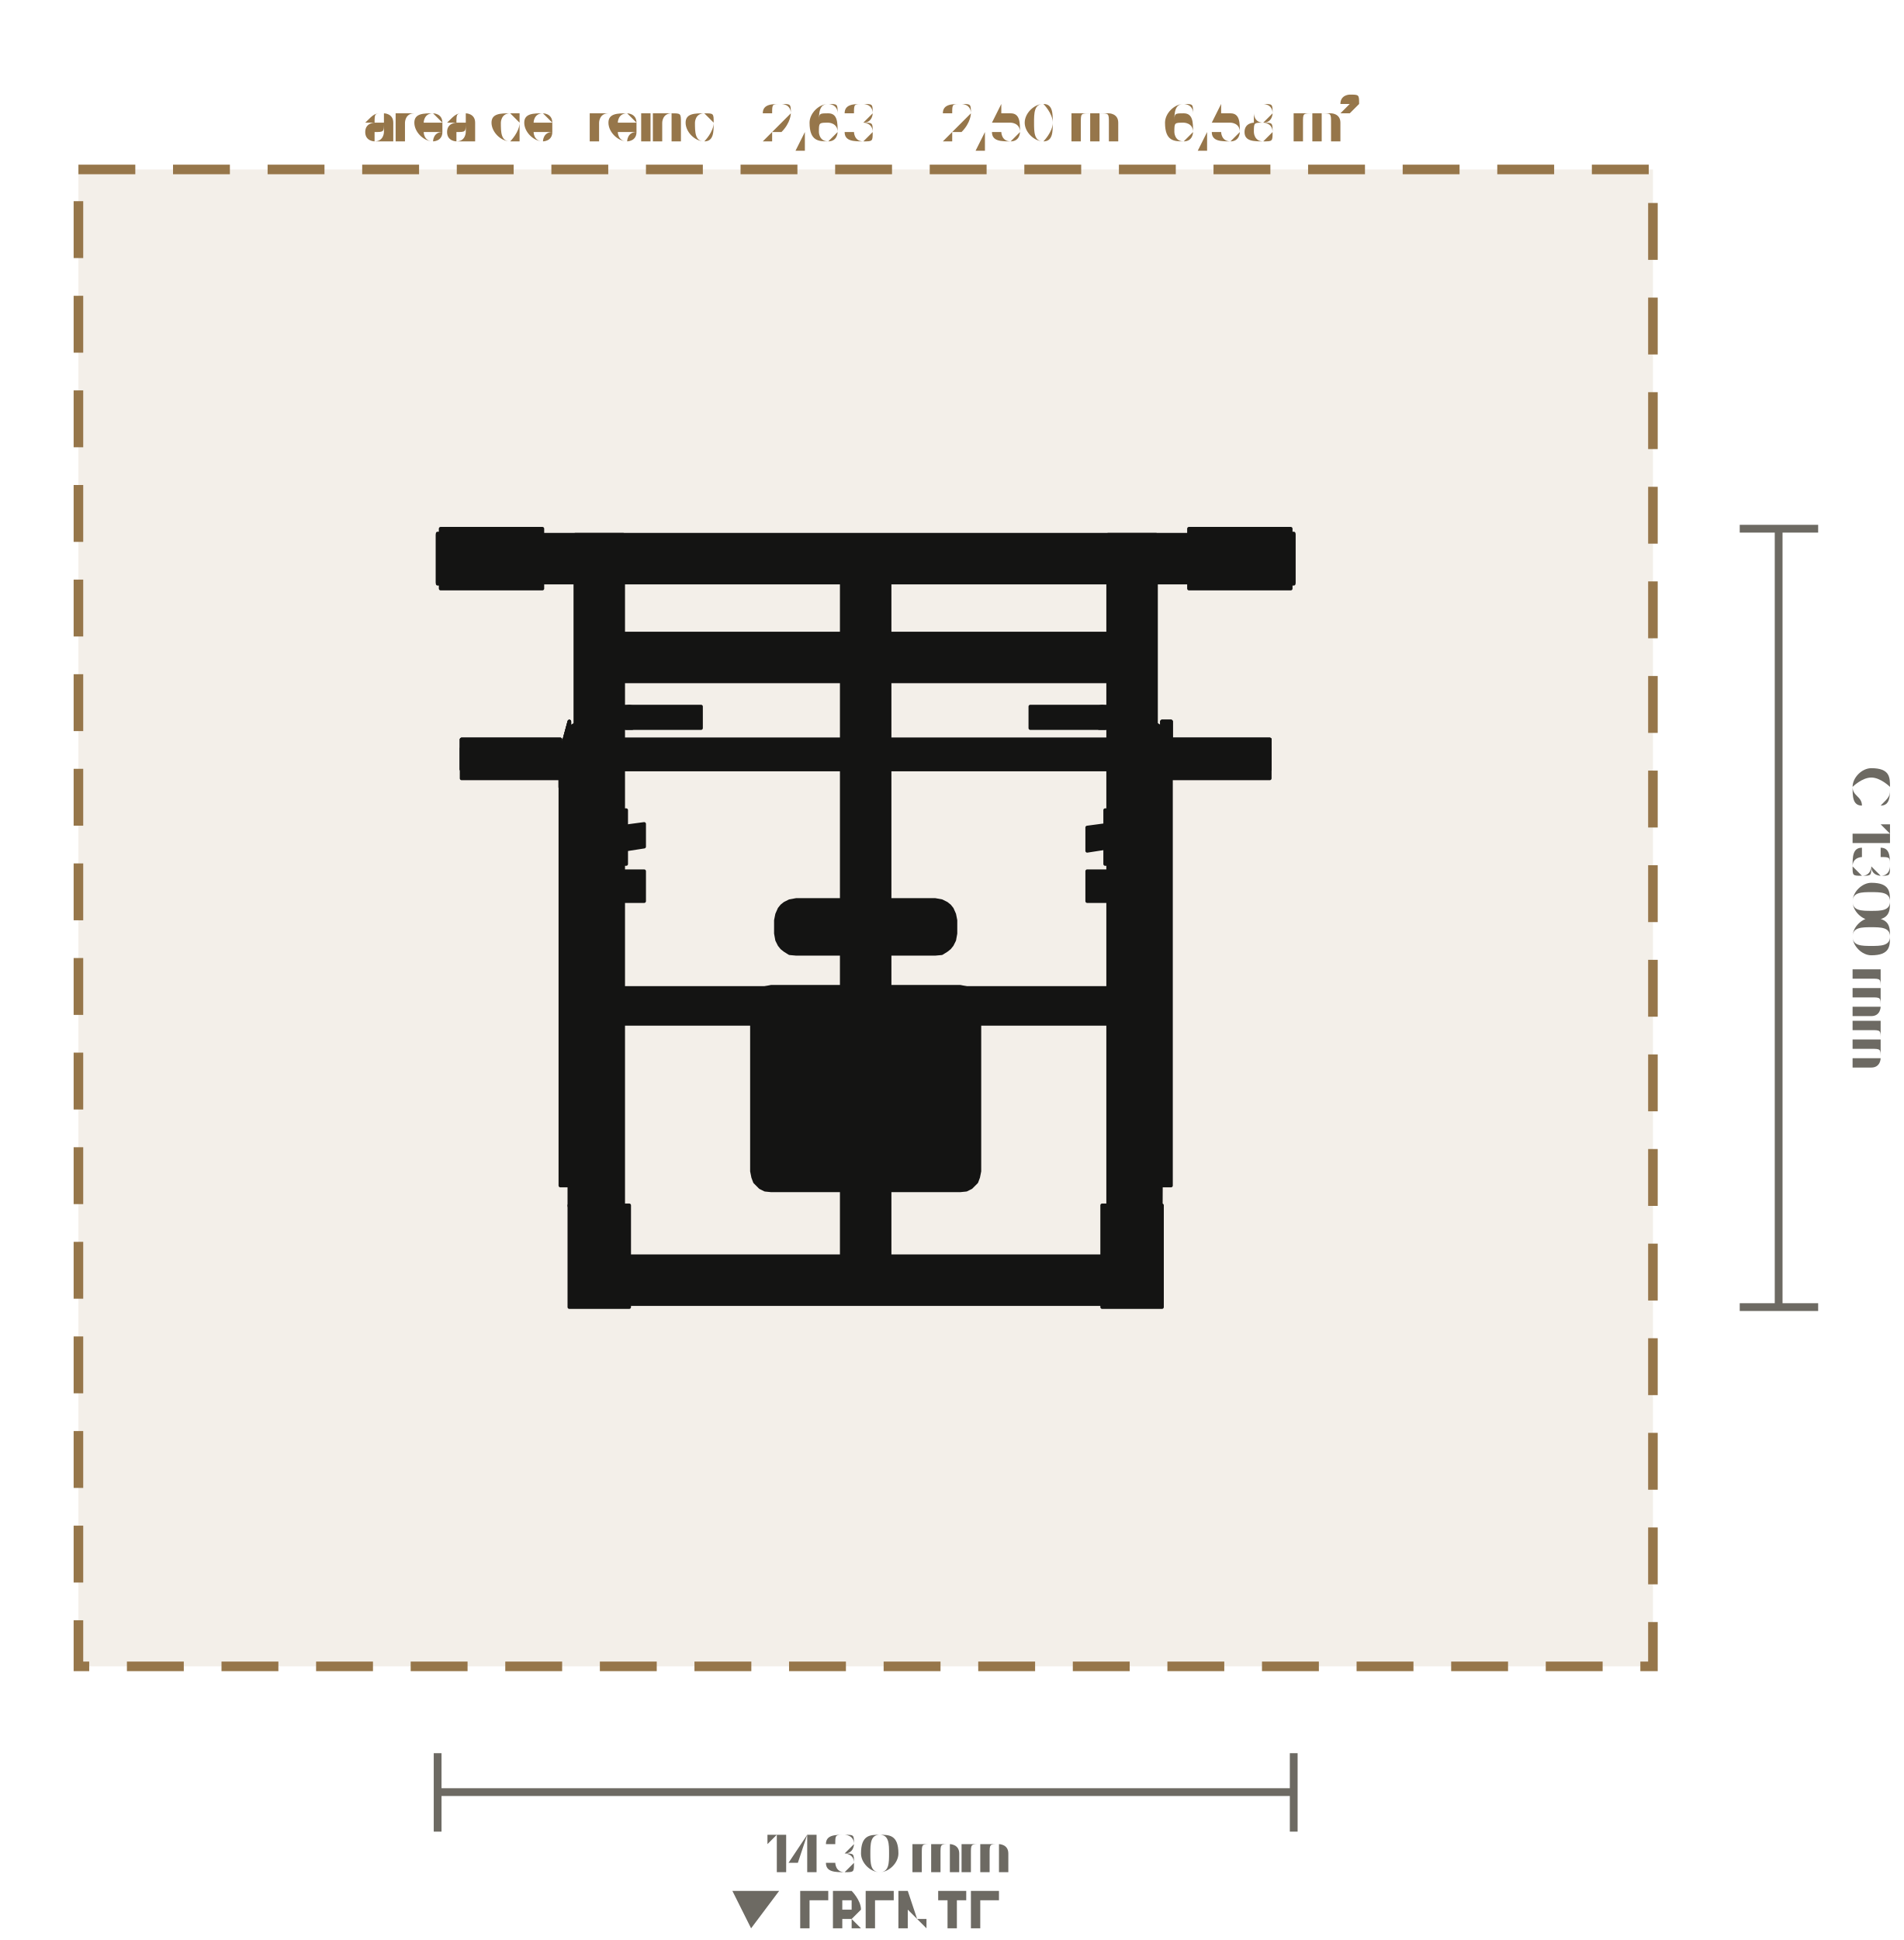
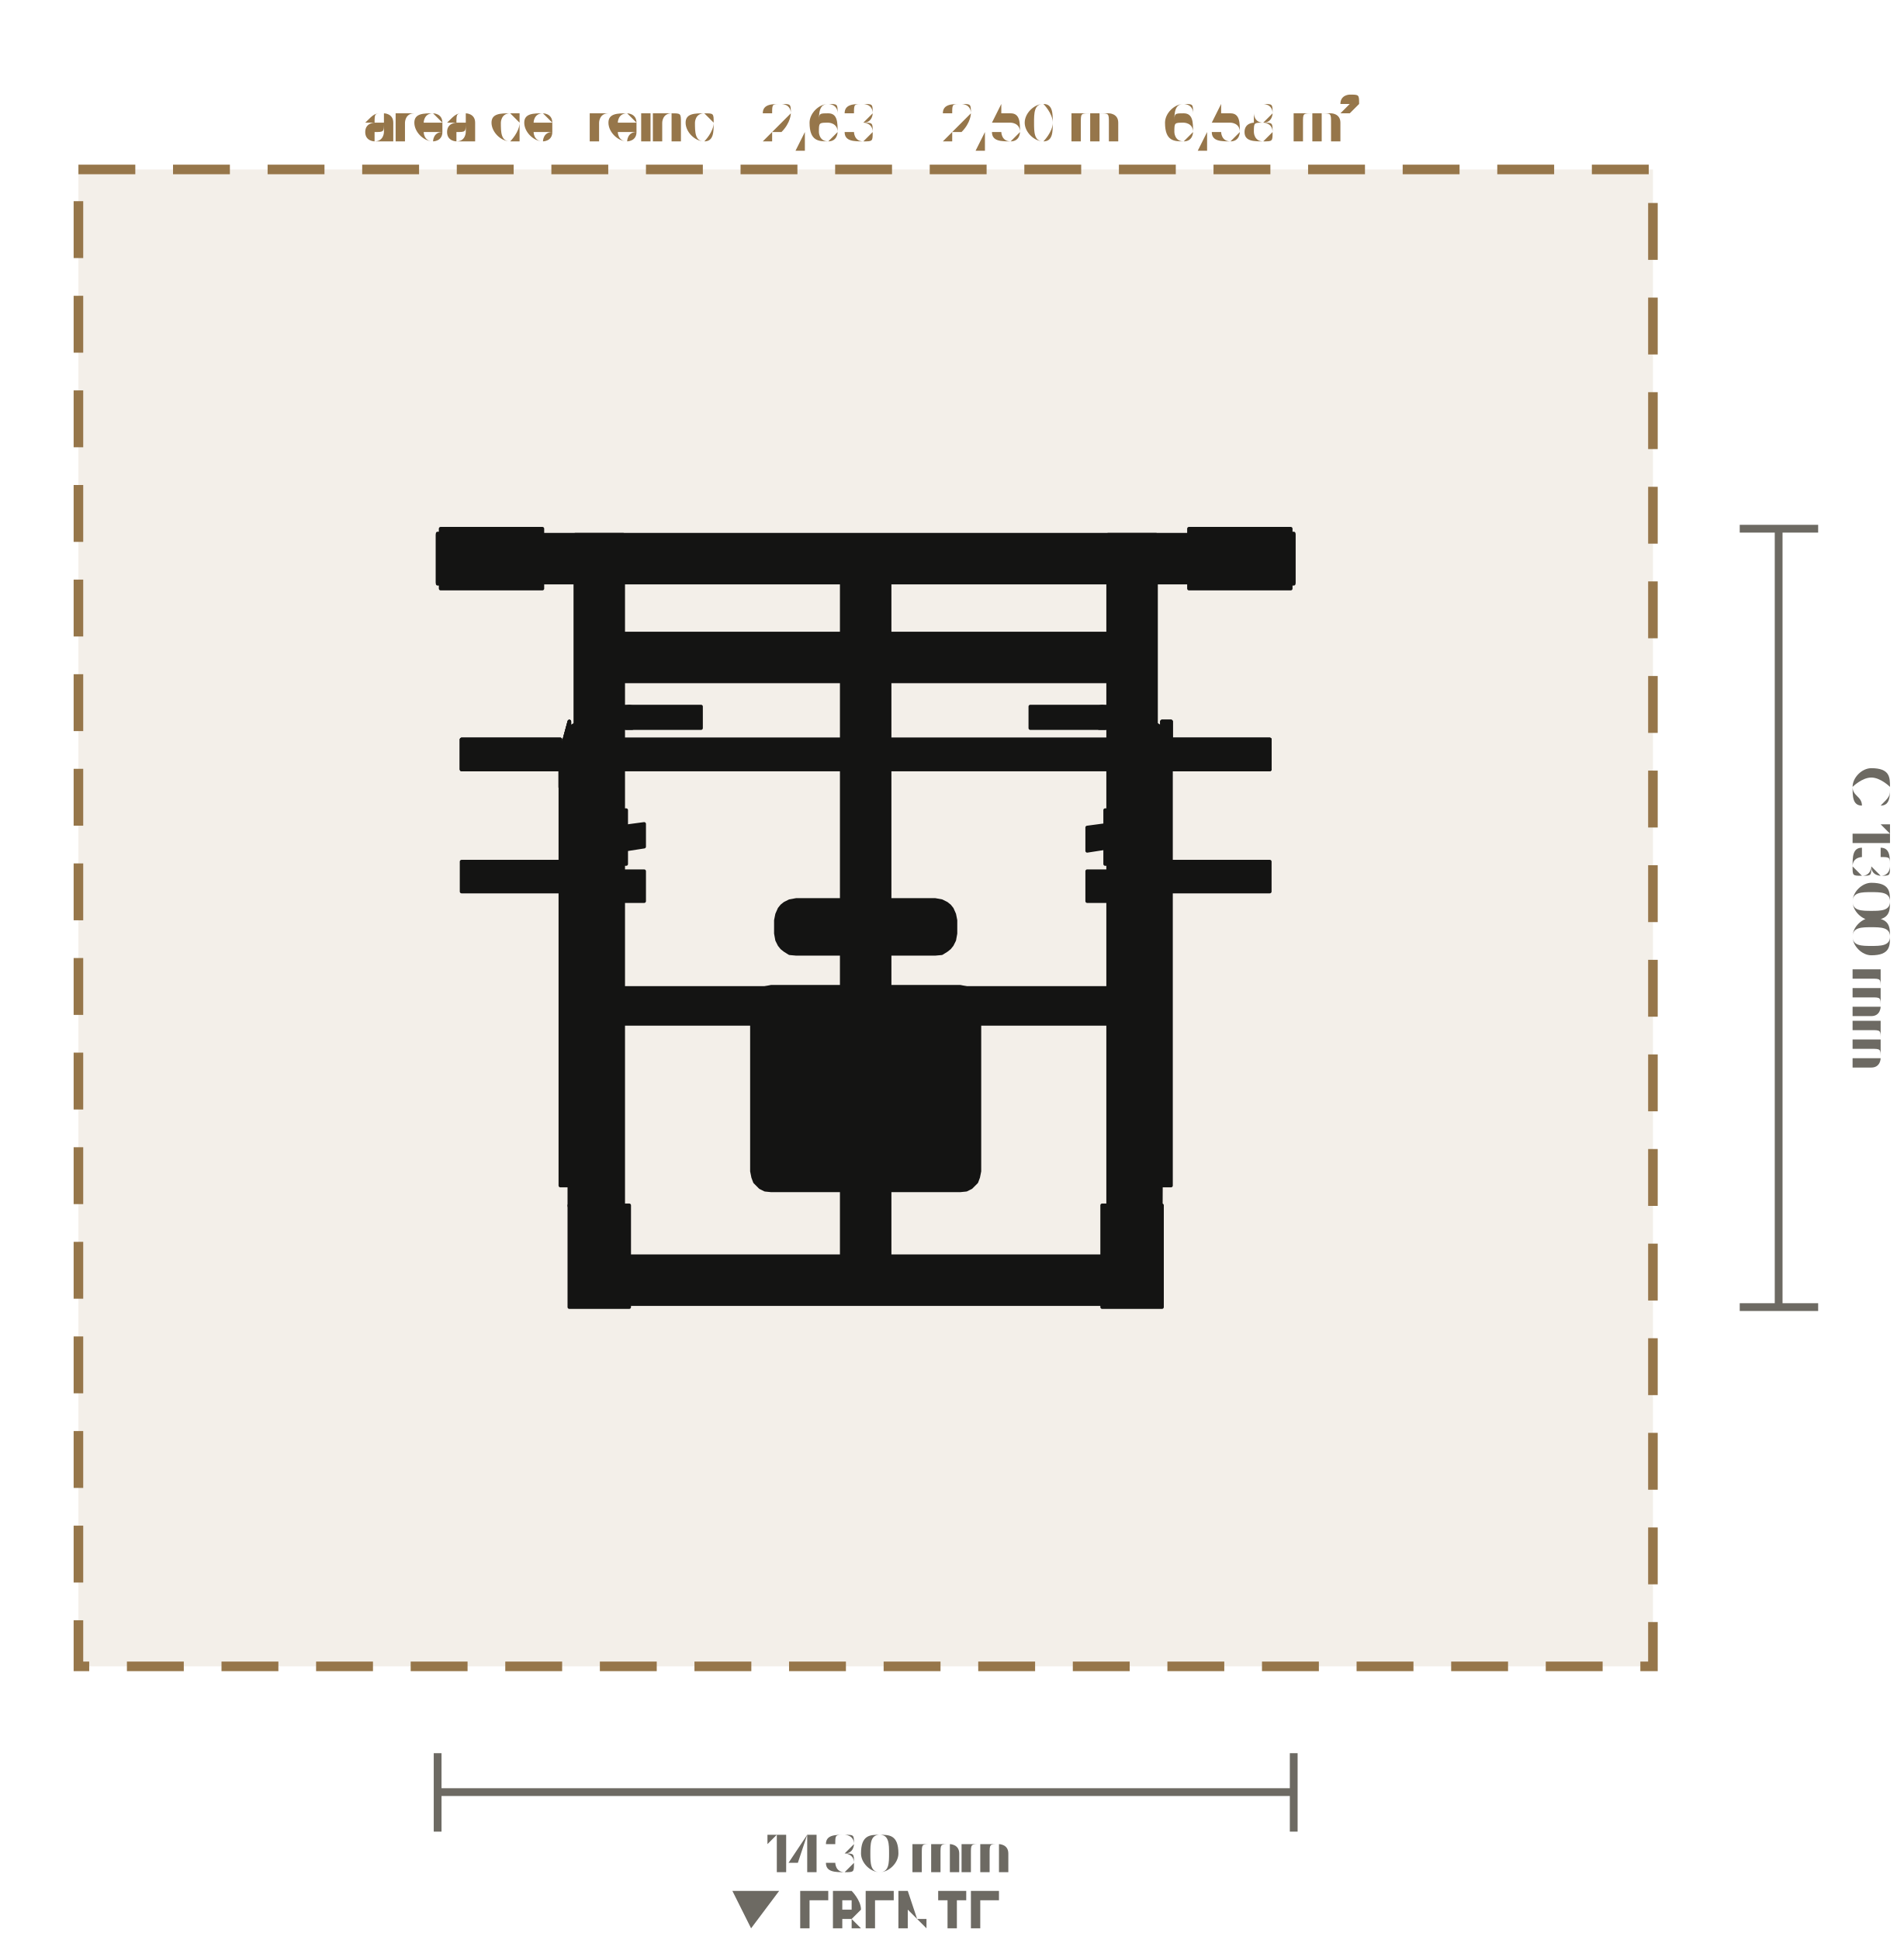
<svg xmlns="http://www.w3.org/2000/svg" viewBox="-1.446 -1.533 3.18 3.24" role="img" aria-label="Planta do Remada D.Y. (LD-A004): 1430 × 1300 mm, com 60 cm de área de treino em volta" data-equipment="LD-A004" data-unit="m">
  <rect class="eq-zone" x="-1.315" y="-1.25" width="2.63" height="2.5" style="fill:#96764a;fill-opacity:.12;stroke:#96764a;stroke-width:0.016;stroke-dasharray:0.095 0.063" />
  <text class="eq-zone-label" x="0" y="-1.297" style="font-family:Barlow,Inter,Arial,sans-serif;font-size:0.09px;fill:#96764a;text-anchor:middle">área de treino · 2,63 × 2,50 m · 6,58 m²</text>
  <g class="eq-parts">
    <polygon class="eq-part" points="-0.485,-0.64 -0.405,-0.64 -0.405,0.645 -0.485,0.645" style="fill:#141413;stroke:#141413;stroke-width:0.006;stroke-linejoin:round" />
    <polygon class="eq-part" points="-0.71,-0.65 -0.54,-0.65 -0.54,-0.55 -0.71,-0.55" style="fill:#141413;stroke:#141413;stroke-width:0.006;stroke-linejoin:round" />
    <polygon class="eq-part" points="-0.691,-0.6 -0.691,-0.603 -0.69,-0.606 -0.688,-0.608 -0.685,-0.61 -0.683,-0.611 -0.68,-0.611 -0.677,-0.611 -0.674,-0.61 -0.672,-0.608 -0.67,-0.606 -0.669,-0.603 -0.669,-0.6 -0.669,-0.597 -0.67,-0.595 -0.672,-0.592 -0.674,-0.591 -0.677,-0.59 -0.68,-0.589 -0.683,-0.59 -0.685,-0.591 -0.688,-0.592 -0.69,-0.595 -0.691,-0.597" style="fill:#141413;stroke:#141413;stroke-width:0.006;stroke-linejoin:round" />
    <polygon class="eq-part" points="-0.581,-0.6 -0.581,-0.603 -0.58,-0.606 -0.578,-0.608 -0.576,-0.61 -0.573,-0.611 -0.57,-0.611 -0.567,-0.611 -0.565,-0.61 -0.562,-0.608 -0.56,-0.606 -0.559,-0.603 -0.559,-0.6 -0.559,-0.597 -0.56,-0.595 -0.562,-0.592 -0.565,-0.591 -0.567,-0.59 -0.57,-0.589 -0.573,-0.59 -0.576,-0.591 -0.578,-0.592 -0.58,-0.595 -0.581,-0.597" style="fill:#141413;stroke:#141413;stroke-width:0.006;stroke-linejoin:round" />
    <polygon class="eq-part" points="-0.495,0.48 -0.395,0.48 -0.395,0.65 -0.495,0.65" style="fill:#141413;stroke:#141413;stroke-width:0.006;stroke-linejoin:round" />
    <polygon class="eq-part" points="-0.456,0.51 -0.456,0.507 -0.455,0.505 -0.453,0.502 -0.451,0.501 -0.448,0.499 -0.445,0.499 -0.442,0.499 -0.44,0.501 -0.437,0.502 -0.435,0.505 -0.434,0.507 -0.434,0.51 -0.434,0.513 -0.435,0.516 -0.437,0.518 -0.44,0.52 -0.442,0.521 -0.445,0.521 -0.448,0.521 -0.451,0.52 -0.453,0.518 -0.455,0.516 -0.456,0.513" style="fill:#141413;stroke:#141413;stroke-width:0.006;stroke-linejoin:round" />
    <polygon class="eq-part" points="-0.456,0.62 -0.456,0.617 -0.455,0.615 -0.453,0.612 -0.451,0.611 -0.448,0.61 -0.445,0.609 -0.442,0.61 -0.44,0.611 -0.437,0.612 -0.435,0.615 -0.434,0.617 -0.434,0.62 -0.434,0.623 -0.435,0.626 -0.437,0.628 -0.44,0.63 -0.442,0.631 -0.445,0.631 -0.448,0.631 -0.451,0.63 -0.453,0.628 -0.455,0.626 -0.456,0.623" style="fill:#141413;stroke:#141413;stroke-width:0.006;stroke-linejoin:round" />
    <polygon class="eq-part" points="-0.715,-0.642 -0.703,-0.642 -0.703,-0.558 -0.715,-0.558" style="fill:#141413;stroke:#141413;stroke-width:0.006;stroke-linejoin:round" />
    <polygon class="eq-part" points="-0.487,0.633 -0.403,0.633 -0.403,0.645 -0.487,0.645" style="fill:#141413;stroke:#141413;stroke-width:0.006;stroke-linejoin:round" />
    <polygon class="eq-part" points="0.405,-0.64 0.485,-0.64 0.485,0.645 0.405,0.645" style="fill:#141413;stroke:#141413;stroke-width:0.006;stroke-linejoin:round" />
    <polygon class="eq-part" points="0.54,-0.65 0.71,-0.65 0.71,-0.55 0.54,-0.55" style="fill:#141413;stroke:#141413;stroke-width:0.006;stroke-linejoin:round" />
    <polygon class="eq-part" points="0.559,-0.6 0.559,-0.603 0.56,-0.606 0.562,-0.608 0.565,-0.61 0.567,-0.611 0.57,-0.611 0.573,-0.611 0.576,-0.61 0.578,-0.608 0.58,-0.606 0.581,-0.603 0.581,-0.6 0.581,-0.597 0.58,-0.595 0.578,-0.592 0.576,-0.591 0.573,-0.59 0.57,-0.589 0.567,-0.59 0.565,-0.591 0.562,-0.592 0.56,-0.595 0.559,-0.597" style="fill:#141413;stroke:#141413;stroke-width:0.006;stroke-linejoin:round" />
    <polygon class="eq-part" points="0.669,-0.6 0.669,-0.603 0.67,-0.606 0.672,-0.608 0.674,-0.61 0.677,-0.611 0.68,-0.611 0.683,-0.611 0.685,-0.61 0.688,-0.608 0.69,-0.606 0.691,-0.603 0.691,-0.6 0.691,-0.597 0.69,-0.595 0.688,-0.592 0.685,-0.591 0.683,-0.59 0.68,-0.589 0.677,-0.59 0.674,-0.591 0.672,-0.592 0.67,-0.595 0.669,-0.597" style="fill:#141413;stroke:#141413;stroke-width:0.006;stroke-linejoin:round" />
    <polygon class="eq-part" points="0.395,0.48 0.495,0.48 0.495,0.65 0.395,0.65" style="fill:#141413;stroke:#141413;stroke-width:0.006;stroke-linejoin:round" />
    <polygon class="eq-part" points="0.434,0.51 0.434,0.507 0.435,0.505 0.437,0.502 0.44,0.501 0.442,0.499 0.445,0.499 0.448,0.499 0.451,0.501 0.453,0.502 0.455,0.505 0.456,0.507 0.456,0.51 0.456,0.513 0.455,0.516 0.453,0.518 0.451,0.52 0.448,0.521 0.445,0.521 0.442,0.521 0.44,0.52 0.437,0.518 0.435,0.516 0.434,0.513" style="fill:#141413;stroke:#141413;stroke-width:0.006;stroke-linejoin:round" />
    <polygon class="eq-part" points="0.434,0.62 0.434,0.617 0.435,0.615 0.437,0.612 0.44,0.611 0.442,0.61 0.445,0.609 0.448,0.61 0.451,0.611 0.453,0.612 0.455,0.615 0.456,0.617 0.456,0.62 0.456,0.623 0.455,0.626 0.453,0.628 0.451,0.63 0.448,0.631 0.445,0.631 0.442,0.631 0.44,0.63 0.437,0.628 0.435,0.626 0.434,0.623" style="fill:#141413;stroke:#141413;stroke-width:0.006;stroke-linejoin:round" />
    <polygon class="eq-part" points="0.703,-0.642 0.715,-0.642 0.715,-0.558 0.703,-0.558" style="fill:#141413;stroke:#141413;stroke-width:0.006;stroke-linejoin:round" />
    <polygon class="eq-part" points="0.403,0.633 0.487,0.633 0.487,0.645 0.403,0.645" style="fill:#141413;stroke:#141413;stroke-width:0.006;stroke-linejoin:round" />
    <polygon class="eq-part" points="-0.715,-0.64 0.715,-0.64 0.715,-0.56 -0.715,-0.56" style="fill:#141413;stroke:#141413;stroke-width:0.006;stroke-linejoin:round" />
    <polygon class="eq-part" points="-0.445,0.565 0.445,0.565 0.445,0.645 -0.445,0.645" style="fill:#141413;stroke:#141413;stroke-width:0.006;stroke-linejoin:round" />
    <polygon class="eq-part" points="-0.04,-0.6 0.04,-0.6 0.04,0.605 -0.04,0.605" style="fill:#141413;stroke:#141413;stroke-width:0.006;stroke-linejoin:round" />
    <polygon class="eq-part" points="-0.035,0.262 -0.035,0.259 -0.033,0.256 -0.032,0.254 -0.029,0.252 -0.026,0.251 -0.023,0.25 0.023,0.25 0.026,0.251 0.029,0.252 0.032,0.254 0.033,0.256 0.035,0.259 0.035,0.262 0.035,0.308 0.035,0.311 0.033,0.314 0.032,0.317 0.029,0.319 0.026,0.32 0.023,0.32 -0.023,0.32 -0.026,0.32 -0.029,0.319 -0.032,0.317 -0.033,0.314 -0.035,0.311 -0.035,0.308" style="fill:#141413;stroke:#141413;stroke-width:0.006;stroke-linejoin:round" />
    <polygon class="eq-part" points="-0.047,0.308 -0.047,0.263 -0.035,0.263 -0.035,0.308" style="fill:#141413;stroke:#141413;stroke-width:0.006;stroke-linejoin:round" />
    <polygon class="eq-part" points="-0.117,0.285 -0.117,0.283 -0.117,0.282 -0.117,0.28 -0.116,0.279 -0.116,0.279 -0.115,0.278 -0.035,0.278 -0.034,0.279 -0.034,0.279 -0.033,0.28 -0.033,0.282 -0.033,0.283 -0.033,0.285 -0.033,0.287 -0.033,0.289 -0.033,0.29 -0.034,0.291 -0.034,0.292 -0.035,0.292 -0.115,0.292 -0.116,0.292 -0.116,0.291 -0.117,0.29 -0.117,0.289 -0.117,0.287" style="fill:#141413;stroke:#141413;stroke-width:0.006;stroke-linejoin:round" />
    <polygon class="eq-part" points="-0.19,0.423 -0.19,0.147 -0.188,0.137 -0.185,0.13 -0.18,0.125 -0.176,0.121 -0.168,0.117 -0.158,0.115 0.158,0.115 0.168,0.117 0.176,0.121 0.18,0.125 0.185,0.13 0.188,0.137 0.19,0.147 0.19,0.423 0.188,0.433 0.185,0.441 0.18,0.446 0.176,0.45 0.168,0.454 0.158,0.455 -0.158,0.455 -0.168,0.454 -0.176,0.45 -0.18,0.446 -0.185,0.441 -0.188,0.433" style="fill:#141413;stroke:#141413;stroke-width:0.006;stroke-linejoin:round" />
    <polygon class="eq-part" points="-0.035,-0.068 -0.035,-0.071 -0.033,-0.074 -0.032,-0.076 -0.029,-0.078 -0.026,-0.079 -0.023,-0.08 0.023,-0.08 0.026,-0.079 0.029,-0.078 0.032,-0.076 0.033,-0.074 0.035,-0.071 0.035,-0.068 0.035,-0.022 0.035,-0.019 0.033,-0.016 0.032,-0.013 0.029,-0.011 0.026,-0.01 0.023,-0.01 -0.023,-0.01 -0.026,-0.01 -0.029,-0.011 -0.032,-0.013 -0.033,-0.016 -0.035,-0.019 -0.035,-0.022" style="fill:#141413;stroke:#141413;stroke-width:0.006;stroke-linejoin:round" />
    <polygon class="eq-part" points="-0.15,0.004 -0.148,-0.006 -0.144,-0.015 -0.14,-0.02 -0.135,-0.024 -0.127,-0.028 -0.116,-0.03 0.116,-0.03 0.127,-0.028 0.135,-0.024 0.14,-0.02 0.144,-0.015 0.148,-0.006 0.15,0.004 0.15,0.026 0.148,0.037 0.144,0.045 0.14,0.05 0.135,0.054 0.127,0.059 0.116,0.06 -0.116,0.06 -0.127,0.059 -0.135,0.054 -0.14,0.05 -0.144,0.045 -0.148,0.037 -0.15,0.026" style="fill:#141413;stroke:#141413;stroke-width:0.006;stroke-linejoin:round" />
    <polygon class="eq-part" points="-0.49,-0.18 -0.4,-0.18 -0.4,-0.09 -0.49,-0.09" style="fill:#141413;stroke:#141413;stroke-width:0.006;stroke-linejoin:round" />
    <polygon class="eq-part" points="-0.475,-0.346 -0.475,-0.353 -0.473,-0.363 -0.469,-0.368 -0.463,-0.369 -0.427,-0.369 -0.421,-0.368 -0.417,-0.363 -0.415,-0.357 -0.415,-0.353 -0.415,-0.346 -0.417,-0.114 -0.421,-0.11 -0.427,-0.109 -0.463,-0.109 -0.469,-0.11 -0.473,-0.114 -0.475,-0.119" style="fill:#141413;stroke:#141413;stroke-width:0.006;stroke-linejoin:round" />
    <polygon class="eq-part" points="-0.413,-0.335 -0.412,-0.339 -0.411,-0.344 -0.408,-0.347 -0.404,-0.35 -0.4,-0.352 -0.395,-0.353 -0.39,-0.352 -0.386,-0.35 -0.382,-0.347 -0.379,-0.344 -0.378,-0.339 -0.377,-0.335 -0.378,-0.33 -0.379,-0.326 -0.382,-0.322 -0.386,-0.319 -0.39,-0.317 -0.395,-0.317 -0.4,-0.317 -0.404,-0.319 -0.408,-0.322 -0.411,-0.326 -0.412,-0.33" style="fill:#141413;stroke:#141413;stroke-width:0.006;stroke-linejoin:round" />
    <polygon class="eq-part" points="-0.465,-0.345 -0.465,-0.348 -0.464,-0.35 -0.462,-0.352 -0.46,-0.353 -0.458,-0.354 -0.455,-0.355 -0.435,-0.355 -0.432,-0.354 -0.43,-0.353 -0.428,-0.352 -0.426,-0.35 -0.425,-0.348 -0.425,-0.345 -0.425,-0.324 -0.425,-0.322 -0.426,-0.32 -0.428,-0.318 -0.43,-0.316 -0.432,-0.315 -0.435,-0.315 -0.455,-0.315 -0.458,-0.315 -0.46,-0.316 -0.462,-0.318 -0.464,-0.32 -0.465,-0.322 -0.465,-0.324" style="fill:#141413;stroke:#141413;stroke-width:0.006;stroke-linejoin:round" />
    <polygon class="eq-part" points="-0.445,-0.353 -0.275,-0.353 -0.275,-0.317 -0.445,-0.317" style="fill:#141413;stroke:#141413;stroke-width:0.006;stroke-linejoin:round" />
-     <polygon class="eq-part" points="-0.49,-0.313 -0.475,-0.313 -0.475,-0.203 -0.49,-0.203" style="fill:#141413;stroke:#141413;stroke-width:0.006;stroke-linejoin:round" />
-     <polygon class="eq-part" points="-0.675,-0.283 -0.49,-0.283 -0.49,-0.233 -0.675,-0.233" style="fill:#141413;stroke:#141413;stroke-width:0.006;stroke-linejoin:round" />
+     <polygon class="eq-part" points="-0.475,-0.15 -0.475,-0.153 -0.473,-0.155 -0.471,-0.158 -0.469,-0.159 -0.466,-0.16 -0.463,-0.161 -0.427,-0.161 -0.424,-0.16 -0.421,-0.159 -0.418,-0.158 -0.417,-0.155 -0.415,-0.153 -0.415,-0.15 -0.415,-0.054 -0.415,-0.051 -0.417,-0.049 -0.418,-0.046 -0.421,-0.045 -0.424,-0.044 -0.427,-0.043 -0.463,-0.043 -0.466,-0.044 -0.469,-0.045 -0.471,-0.046 -0.473,-0.049 -0.475,-0.051 -0.475,-0.054" style="fill:#141413;stroke:#141413;stroke-width:0.006;stroke-linejoin:round" />
+     <polygon class="eq-part" points="-0.49,-0.124 -0.475,-0.124 -0.475,-0.014 -0.49,-0.014" style="fill:#141413;stroke:#141413;stroke-width:0.006;stroke-linejoin:round" />
+     <polygon class="eq-part" points="-0.675,-0.094 -0.49,-0.094 -0.49,-0.044 -0.675,-0.044" style="fill:#141413;stroke:#141413;stroke-width:0.006;stroke-linejoin:round" />
    <polygon class="eq-part" points="0.4,-0.18 0.49,-0.18 0.49,-0.09 0.4,-0.09" style="fill:#141413;stroke:#141413;stroke-width:0.006;stroke-linejoin:round" />
    <polygon class="eq-part" points="0.415,-0.346 0.415,-0.353 0.417,-0.363 0.421,-0.368 0.427,-0.369 0.463,-0.369 0.469,-0.368 0.473,-0.363 0.475,-0.357 0.475,-0.353 0.475,-0.346 0.473,-0.114 0.469,-0.11 0.463,-0.109 0.427,-0.109 0.421,-0.11 0.417,-0.114 0.415,-0.119" style="fill:#141413;stroke:#141413;stroke-width:0.006;stroke-linejoin:round" />
    <polygon class="eq-part" points="0.377,-0.335 0.378,-0.339 0.379,-0.344 0.382,-0.347 0.386,-0.35 0.39,-0.352 0.395,-0.353 0.4,-0.352 0.404,-0.35 0.408,-0.347 0.411,-0.344 0.412,-0.339 0.413,-0.335 0.412,-0.33 0.411,-0.326 0.408,-0.322 0.404,-0.319 0.4,-0.317 0.395,-0.317 0.39,-0.317 0.386,-0.319 0.382,-0.322 0.379,-0.326 0.378,-0.33" style="fill:#141413;stroke:#141413;stroke-width:0.006;stroke-linejoin:round" />
    <polygon class="eq-part" points="0.425,-0.345 0.425,-0.348 0.426,-0.35 0.428,-0.352 0.43,-0.353 0.432,-0.354 0.435,-0.355 0.455,-0.355 0.458,-0.354 0.46,-0.353 0.462,-0.352 0.464,-0.35 0.465,-0.348 0.465,-0.345 0.465,-0.324 0.465,-0.322 0.464,-0.32 0.462,-0.318 0.46,-0.316 0.458,-0.315 0.455,-0.315 0.435,-0.315 0.432,-0.315 0.43,-0.316 0.428,-0.318 0.426,-0.32 0.425,-0.322 0.425,-0.324" style="fill:#141413;stroke:#141413;stroke-width:0.006;stroke-linejoin:round" />
    <polygon class="eq-part" points="0.275,-0.353 0.445,-0.353 0.445,-0.317 0.275,-0.317" style="fill:#141413;stroke:#141413;stroke-width:0.006;stroke-linejoin:round" />
-     <polygon class="eq-part" points="0.475,-0.313 0.49,-0.313 0.49,-0.203 0.475,-0.203" style="fill:#141413;stroke:#141413;stroke-width:0.006;stroke-linejoin:round" />
-     <polygon class="eq-part" points="0.49,-0.283 0.675,-0.283 0.675,-0.233 0.49,-0.233" style="fill:#141413;stroke:#141413;stroke-width:0.006;stroke-linejoin:round" />
+     <polygon class="eq-part" points="0.415,-0.15 0.415,-0.153 0.417,-0.155 0.418,-0.158 0.421,-0.159 0.424,-0.16 0.427,-0.161 0.463,-0.161 0.466,-0.16 0.469,-0.159 0.471,-0.158 0.473,-0.155 0.475,-0.153 0.475,-0.15 0.475,-0.054 0.475,-0.051 0.473,-0.049 0.471,-0.046 0.469,-0.045 0.466,-0.044 0.463,-0.043 0.427,-0.043 0.424,-0.044 0.421,-0.045 0.418,-0.046 0.417,-0.049 0.415,-0.051 0.415,-0.054" style="fill:#141413;stroke:#141413;stroke-width:0.006;stroke-linejoin:round" />
+     <polygon class="eq-part" points="0.475,-0.124 0.49,-0.124 0.49,-0.014 0.475,-0.014" style="fill:#141413;stroke:#141413;stroke-width:0.006;stroke-linejoin:round" />
+     <polygon class="eq-part" points="0.49,-0.094 0.675,-0.094 0.675,-0.044 0.49,-0.044" style="fill:#141413;stroke:#141413;stroke-width:0.006;stroke-linejoin:round" />
    <polygon class="eq-part" points="-0.495,-0.311 -0.495,-0.314 -0.493,-0.317 -0.491,-0.32 -0.489,-0.321 -0.486,-0.323 -0.483,-0.323 -0.457,-0.323 -0.454,-0.323 -0.451,-0.321 -0.449,-0.32 -0.447,-0.317 -0.445,-0.314 -0.445,-0.311 -0.445,-0.235 -0.445,-0.232 -0.447,-0.229 -0.449,-0.227 -0.451,-0.225 -0.454,-0.223 -0.457,-0.223 -0.483,-0.223 -0.486,-0.223 -0.489,-0.225 -0.491,-0.227 -0.493,-0.229 -0.495,-0.232 -0.495,-0.235" style="fill:#141413;stroke:#141413;stroke-width:0.006;stroke-linejoin:round" />
    <polygon class="eq-part" points="-0.495,0.059 -0.495,0.038 -0.493,-0.053 -0.489,-0.058 -0.483,-0.059 -0.457,-0.059 -0.451,-0.058 -0.447,-0.053 -0.445,-0.047 -0.445,0.038 -0.445,0.059 -0.447,0.487 -0.451,0.491 -0.457,0.492 -0.483,0.492 -0.489,0.491 -0.493,0.487 -0.495,0.481" style="fill:#141413;stroke:#141413;stroke-width:0.006;stroke-linejoin:round" />
    <polygon class="eq-part" points="-0.495,-0.273 -0.445,-0.273 -0.445,0.147 -0.495,0.147" style="fill:#141413;stroke:#141413;stroke-width:0.006;stroke-linejoin:round" />
    <polygon class="eq-part" points="-0.495,0.165 -0.495,-0.273 -0.445,-0.273 -0.445,0.165" style="fill:#141413;stroke:#141413;stroke-width:0.006;stroke-linejoin:round" />
    <polygon class="eq-part" points="-0.495,-0.273 -0.445,-0.273 -0.445,0.045 -0.495,0.045" style="fill:#141413;stroke:#141413;stroke-width:0.006;stroke-linejoin:round" />
    <polygon class="eq-part" points="-0.51,-0.273 -0.43,-0.273 -0.43,0.447 -0.51,0.447" style="fill:#141413;stroke:#141413;stroke-width:0.006;stroke-linejoin:round" />
    <polygon class="eq-part" points="-0.51,-0.259 -0.51,-0.273 -0.495,-0.328 -0.495,-0.218 -0.51,-0.218" style="fill:#141413;stroke:#141413;stroke-width:0.006;stroke-linejoin:round" />
    <polygon class="eq-part" points="-0.675,-0.298 -0.51,-0.298 -0.51,-0.248 -0.675,-0.248" style="fill:#141413;stroke:#141413;stroke-width:0.006;stroke-linejoin:round" />
    <polygon class="eq-part" points="-0.51,-0.259 -0.51,-0.273 -0.495,-0.328 -0.495,-0.218 -0.51,-0.218" style="fill:#141413;stroke:#141413;stroke-width:0.006;stroke-linejoin:round" />
    <polygon class="eq-part" points="-0.675,-0.298 -0.51,-0.298 -0.51,-0.248 -0.675,-0.248" style="fill:#141413;stroke:#141413;stroke-width:0.006;stroke-linejoin:round" />
    <polygon class="eq-part" points="-0.51,-0.259 -0.51,-0.273 -0.495,-0.328 -0.495,-0.218 -0.51,-0.218" style="fill:#141413;stroke:#141413;stroke-width:0.006;stroke-linejoin:round" />
    <polygon class="eq-part" points="-0.675,-0.298 -0.51,-0.298 -0.51,-0.248 -0.675,-0.248" style="fill:#141413;stroke:#141413;stroke-width:0.006;stroke-linejoin:round" />
    <polygon class="eq-part" points="-0.47,-0.078 -0.37,-0.078 -0.37,-0.028 -0.47,-0.028" style="fill:#141413;stroke:#141413;stroke-width:0.006;stroke-linejoin:round" />
    <polygon class="eq-part" points="0.445,-0.311 0.445,-0.314 0.447,-0.317 0.449,-0.32 0.451,-0.321 0.454,-0.323 0.457,-0.323 0.483,-0.323 0.486,-0.323 0.489,-0.321 0.491,-0.32 0.493,-0.317 0.495,-0.314 0.495,-0.311 0.495,-0.235 0.495,-0.232 0.493,-0.229 0.491,-0.227 0.489,-0.225 0.486,-0.223 0.483,-0.223 0.457,-0.223 0.454,-0.223 0.451,-0.225 0.449,-0.227 0.447,-0.229 0.445,-0.232 0.445,-0.235" style="fill:#141413;stroke:#141413;stroke-width:0.006;stroke-linejoin:round" />
    <polygon class="eq-part" points="0.445,0.059 0.445,0.038 0.447,-0.053 0.451,-0.058 0.457,-0.059 0.483,-0.059 0.489,-0.058 0.493,-0.053 0.495,-0.047 0.495,0.038 0.495,0.059 0.493,0.487 0.489,0.491 0.483,0.492 0.457,0.492 0.451,0.491 0.447,0.487 0.445,0.481" style="fill:#141413;stroke:#141413;stroke-width:0.006;stroke-linejoin:round" />
    <polygon class="eq-part" points="0.445,-0.273 0.495,-0.273 0.495,0.147 0.445,0.147" style="fill:#141413;stroke:#141413;stroke-width:0.006;stroke-linejoin:round" />
    <polygon class="eq-part" points="0.445,0.165 0.445,-0.273 0.495,-0.273 0.495,0.165" style="fill:#141413;stroke:#141413;stroke-width:0.006;stroke-linejoin:round" />
    <polygon class="eq-part" points="0.445,-0.273 0.495,-0.273 0.495,0.045 0.445,0.045" style="fill:#141413;stroke:#141413;stroke-width:0.006;stroke-linejoin:round" />
    <polygon class="eq-part" points="0.43,0.447 0.43,-0.273 0.51,-0.273 0.51,0.447" style="fill:#141413;stroke:#141413;stroke-width:0.006;stroke-linejoin:round" />
    <polygon class="eq-part" points="0.495,-0.328 0.51,-0.328 0.51,-0.287 0.51,-0.273 0.495,-0.218" style="fill:#141413;stroke:#141413;stroke-width:0.006;stroke-linejoin:round" />
    <polygon class="eq-part" points="0.51,-0.298 0.675,-0.298 0.675,-0.248 0.51,-0.248" style="fill:#141413;stroke:#141413;stroke-width:0.006;stroke-linejoin:round" />
    <polygon class="eq-part" points="0.495,-0.328 0.51,-0.328 0.51,-0.287 0.51,-0.273 0.495,-0.218" style="fill:#141413;stroke:#141413;stroke-width:0.006;stroke-linejoin:round" />
    <polygon class="eq-part" points="0.51,-0.298 0.675,-0.298 0.675,-0.248 0.51,-0.248" style="fill:#141413;stroke:#141413;stroke-width:0.006;stroke-linejoin:round" />
    <polygon class="eq-part" points="0.495,-0.328 0.51,-0.328 0.51,-0.287 0.51,-0.273 0.495,-0.218" style="fill:#141413;stroke:#141413;stroke-width:0.006;stroke-linejoin:round" />
    <polygon class="eq-part" points="0.51,-0.298 0.675,-0.298 0.675,-0.248 0.51,-0.248" style="fill:#141413;stroke:#141413;stroke-width:0.006;stroke-linejoin:round" />
    <polygon class="eq-part" points="0.37,-0.078 0.47,-0.078 0.47,-0.028 0.37,-0.028" style="fill:#141413;stroke:#141413;stroke-width:0.006;stroke-linejoin:round" />
    <polygon class="eq-part" points="-0.47,0.117 0.47,0.117 0.47,0.177 -0.47,0.177" style="fill:#141413;stroke:#141413;stroke-width:0.006;stroke-linejoin:round" />
    <polygon class="eq-part" points="-0.47,-0.298 0.47,-0.298 0.47,-0.248 -0.47,-0.248" style="fill:#141413;stroke:#141413;stroke-width:0.006;stroke-linejoin:round" />
    <polygon class="eq-part" points="-0.47,-0.298 0.47,-0.298 0.47,-0.248 -0.47,-0.248" style="fill:#141413;stroke:#141413;stroke-width:0.006;stroke-linejoin:round" />
    <polygon class="eq-part" points="-0.415,-0.146 -0.415,-0.151 -0.37,-0.157 -0.37,-0.123 -0.37,-0.119 -0.415,-0.112" style="fill:#141413;stroke:#141413;stroke-width:0.006;stroke-linejoin:round" />
    <polygon class="eq-part" points="0.37,-0.146 0.37,-0.151 0.415,-0.157 0.415,-0.123 0.415,-0.119 0.37,-0.112" style="fill:#141413;stroke:#141413;stroke-width:0.006;stroke-linejoin:round" />
    <polygon class="eq-part" points="-0.445,-0.475 0.445,-0.475 0.445,-0.395 -0.445,-0.395" style="fill:#141413;stroke:#141413;stroke-width:0.006;stroke-linejoin:round" />
    <polygon class="eq-part" points="-0.422,-0.515 -0.41,-0.515 -0.41,-0.355 -0.422,-0.355" style="fill:#141413;stroke:#141413;stroke-width:0.006;stroke-linejoin:round" />
    <polygon class="eq-part" points="-0.43,-0.396 -0.422,-0.396 -0.422,-0.374 -0.43,-0.374" style="fill:#141413;stroke:#141413;stroke-width:0.006;stroke-linejoin:round" />
    <polygon class="eq-part" points="-0.43,-0.496 -0.422,-0.496 -0.422,-0.474 -0.43,-0.474" style="fill:#141413;stroke:#141413;stroke-width:0.006;stroke-linejoin:round" />
    <polygon class="eq-part" points="0.41,-0.515 0.422,-0.515 0.422,-0.355 0.41,-0.355" style="fill:#141413;stroke:#141413;stroke-width:0.006;stroke-linejoin:round" />
    <polygon class="eq-part" points="0.422,-0.396 0.43,-0.396 0.43,-0.374 0.422,-0.374" style="fill:#141413;stroke:#141413;stroke-width:0.006;stroke-linejoin:round" />
    <polygon class="eq-part" points="0.422,-0.496 0.43,-0.496 0.43,-0.474 0.422,-0.474" style="fill:#141413;stroke:#141413;stroke-width:0.006;stroke-linejoin:round" />
  </g>
  <line class="eq-dim" x1="-0.715" y1="1.46" x2="0.715" y2="1.46" style="stroke:#6d6a63;stroke-width:0.013" />
  <line class="eq-dim" x1="-0.715" y1="1.395" x2="-0.715" y2="1.526" style="stroke:#6d6a63;stroke-width:0.013" />
  <line class="eq-dim" x1="0.715" y1="1.395" x2="0.715" y2="1.526" style="stroke:#6d6a63;stroke-width:0.013" />
  <text class="eq-text" x="0" y="1.593" style="font-family:Barlow,Inter,Arial,sans-serif;font-size:0.095px;fill:#6d6a63;text-anchor:middle">L 1430 mm</text>
  <line class="eq-dim" x1="1.525" y1="-0.65" x2="1.525" y2="0.65" style="stroke:#6d6a63;stroke-width:0.013" />
  <line class="eq-dim" x1="1.46" y1="-0.65" x2="1.591" y2="-0.65" style="stroke:#6d6a63;stroke-width:0.013" />
  <line class="eq-dim" x1="1.46" y1="0.65" x2="1.591" y2="0.65" style="stroke:#6d6a63;stroke-width:0.013" />
  <text class="eq-text" x="1.649" y="0" transform="rotate(90 1.6485 0)" style="font-family:Barlow,Inter,Arial,sans-serif;font-size:0.095px;fill:#6d6a63;text-anchor:middle">C 1300 mm</text>
  <text class="eq-text" x="0" y="1.688" style="font-family:Barlow,Inter,Arial,sans-serif;font-size:0.095px;fill:#6d6a63;text-anchor:middle;font-size:0.076px;letter-spacing:.1em">▼ FRENTE</text>
</svg>
